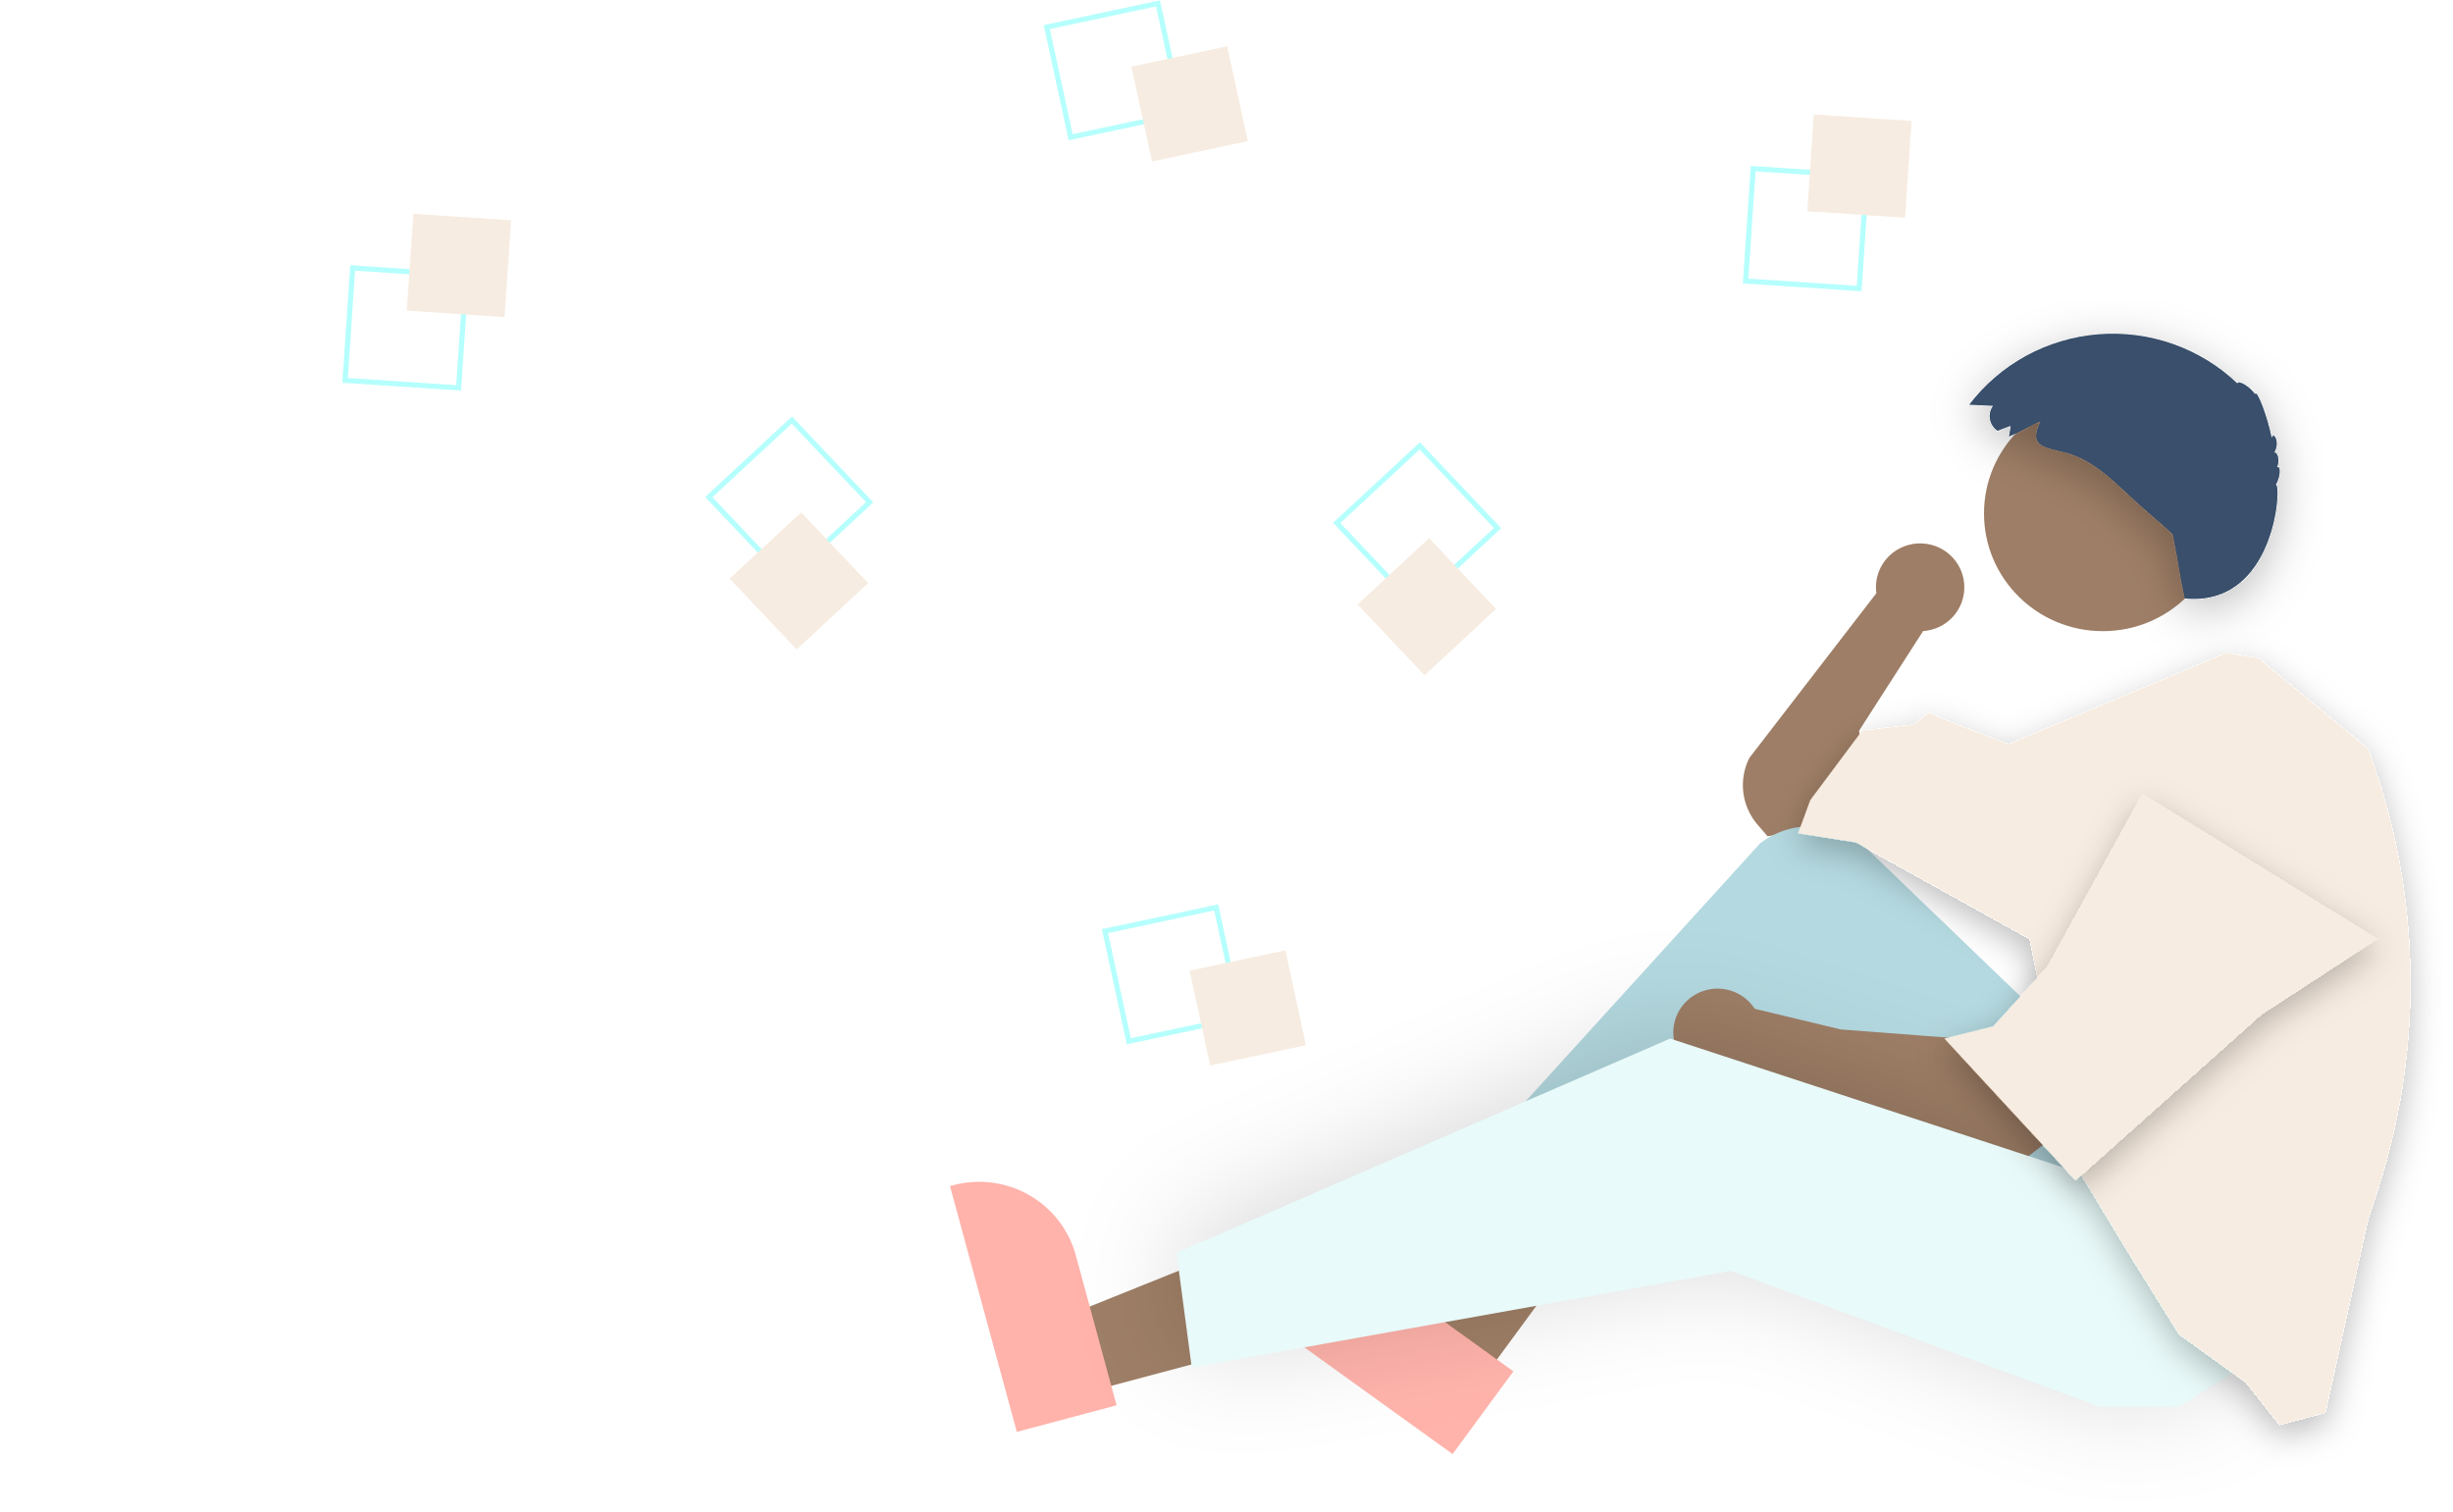
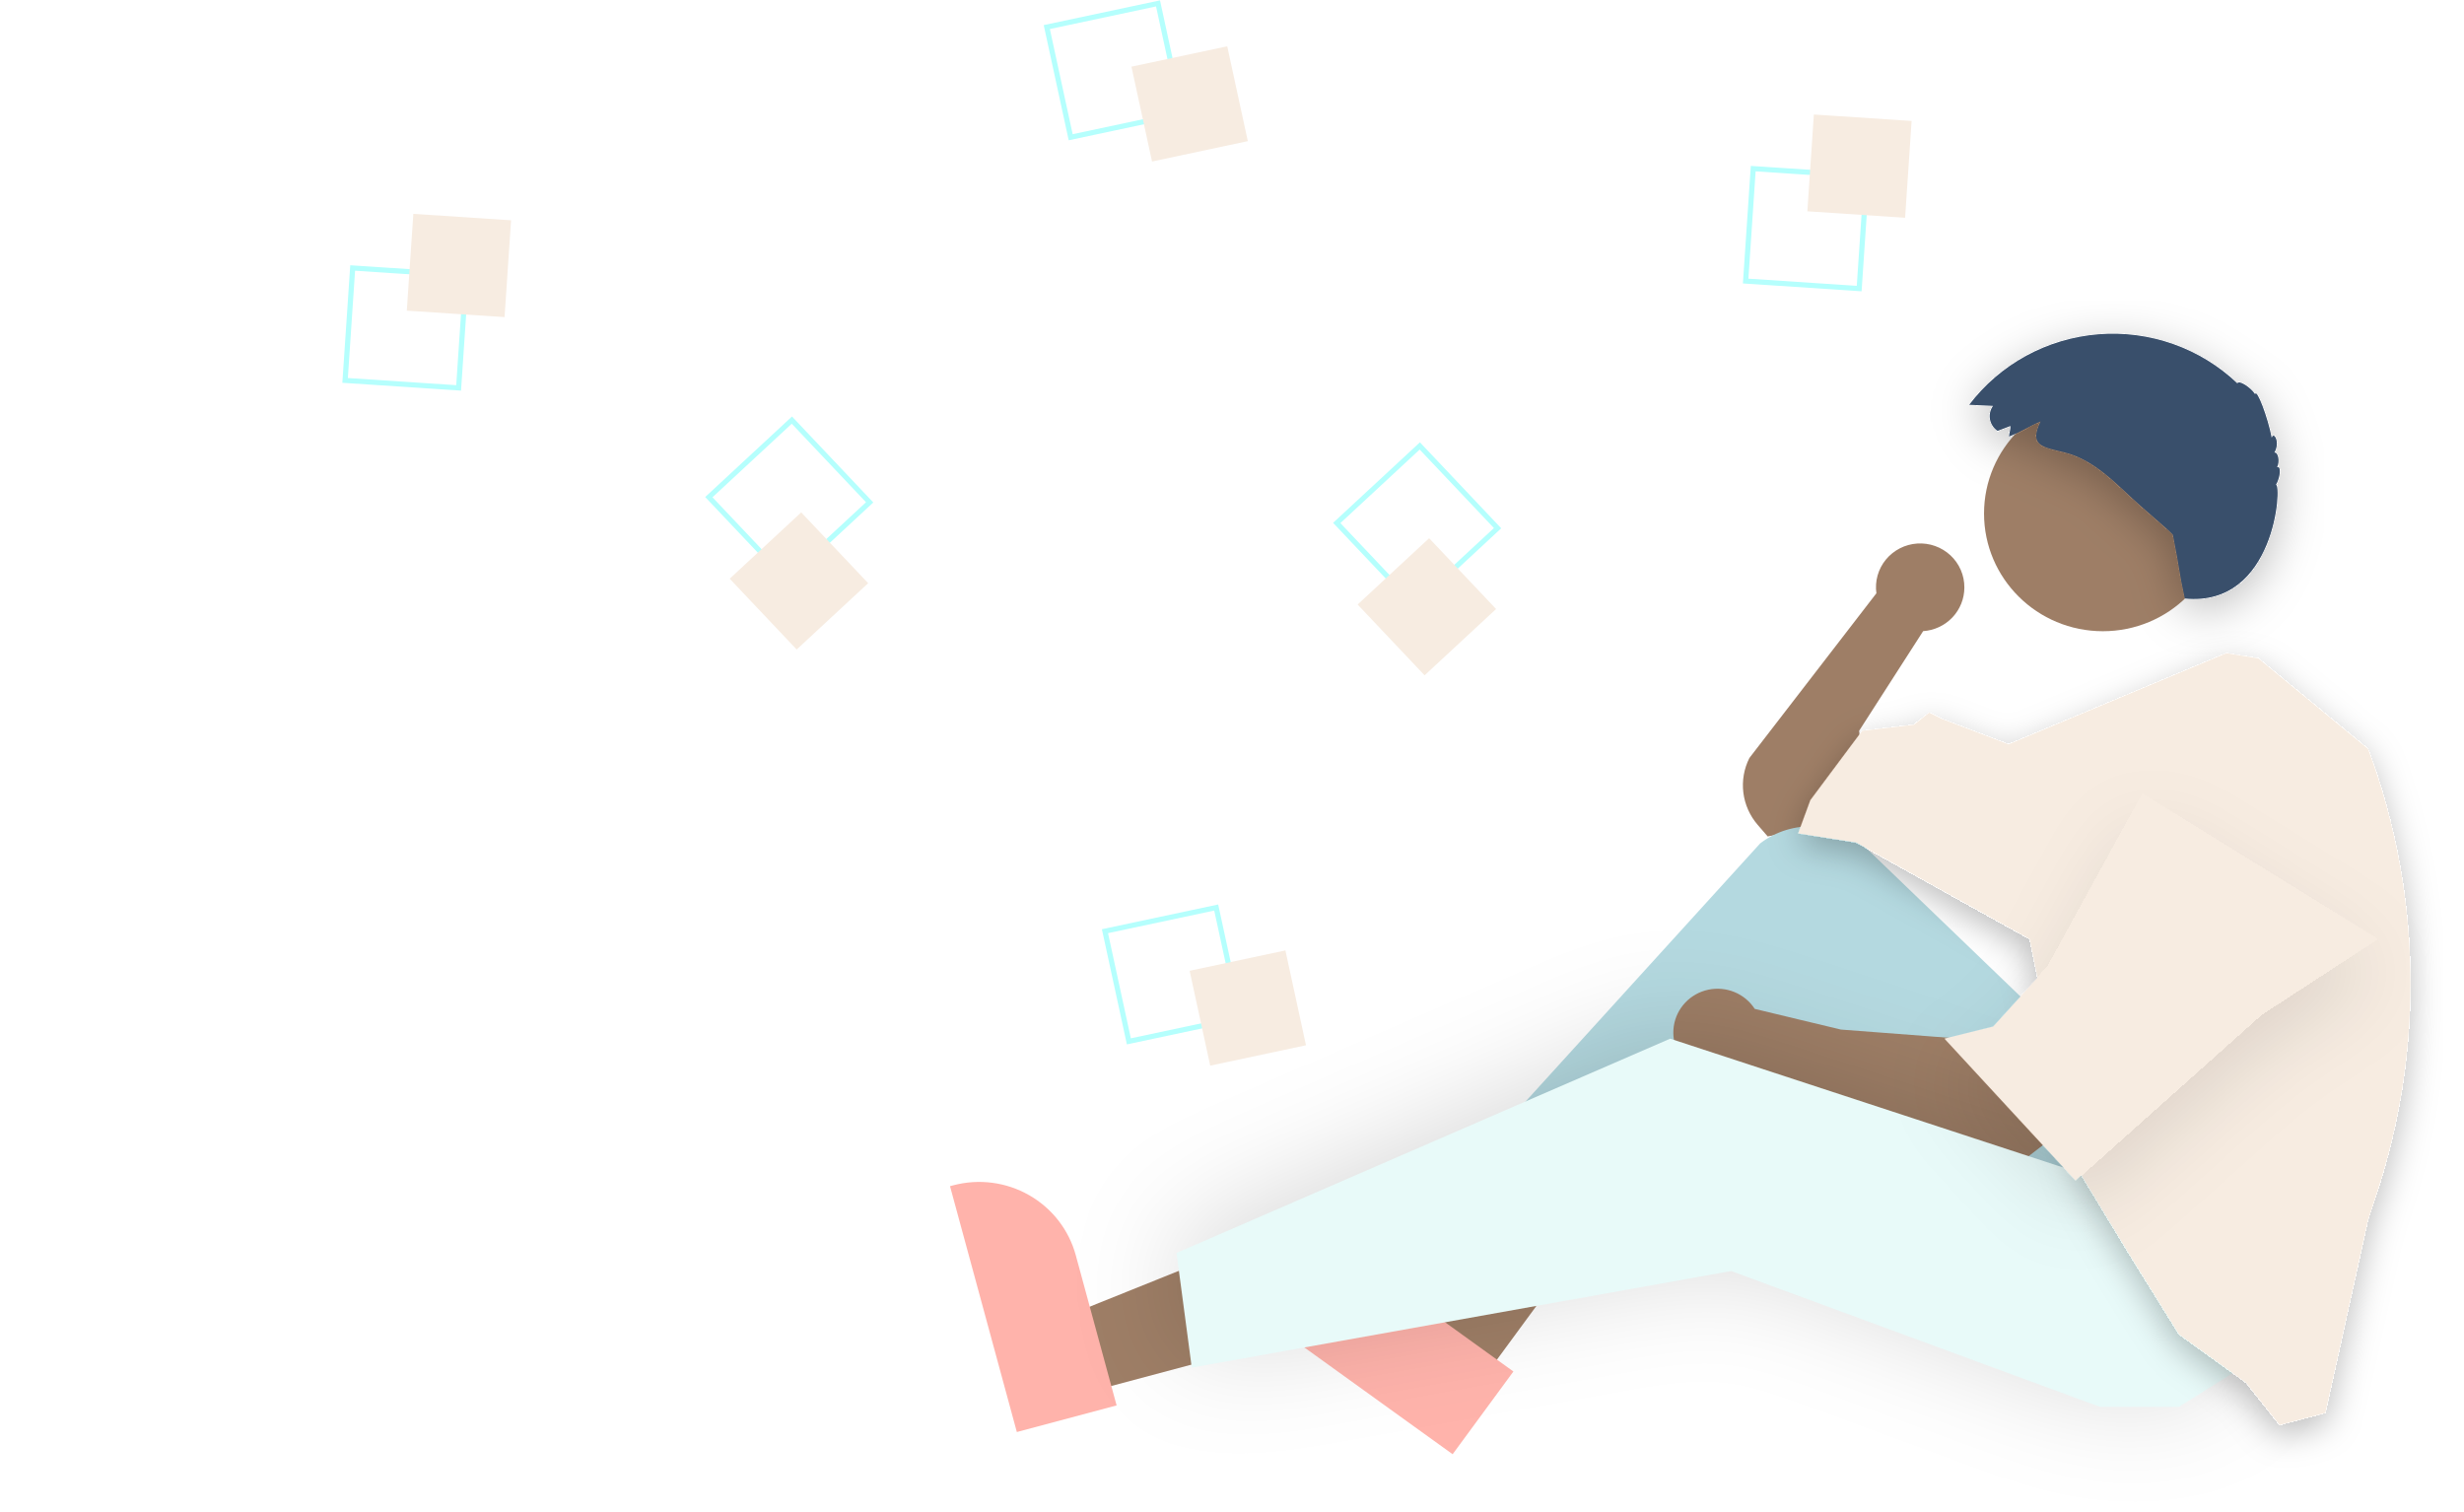
- <svg xmlns="http://www.w3.org/2000/svg" width="224" height="138" viewBox="0 0 224 138" fill="none">
+ <svg xmlns="http://www.w3.org/2000/svg" width="225" height="138" viewBox="0 0 225 138" fill="none">
  <g id="seated_man">
    <path id="arm_b" d="M179.376 53.645C179.38 53.096 179.27 52.552 179.051 52.046C178.833 51.541 178.512 51.086 178.109 50.709C177.705 50.332 177.227 50.042 176.705 49.856C176.183 49.67 175.628 49.593 175.074 49.629C174.521 49.666 173.98 49.814 173.488 50.066C172.995 50.319 172.56 50.669 172.209 51.095C171.859 51.521 171.602 52.014 171.452 52.544C171.303 53.073 171.266 53.627 171.343 54.171L159.747 69.209C159.252 70.189 159.06 71.291 159.195 72.379C159.33 73.466 159.787 74.49 160.507 75.322L161.416 76.373L165.59 75.546L170.32 71.413L169.764 66.729L175.607 57.636L175.6 57.629C176.623 57.565 177.582 57.117 178.284 56.377C178.985 55.637 179.376 54.66 179.376 53.645Z" fill="#9E7E66" />
    <path id="leg_b" d="M135.296 126.052L129.408 121.812L143.122 97.304L151.812 103.562L135.296 126.052Z" fill="#9E7E66" />
    <path id="shoe_b" d="M132.647 132.785L113.661 119.113L113.836 118.875C115.261 116.934 117.406 115.634 119.8 115.259C122.194 114.885 124.639 115.467 126.599 116.879L126.6 116.879L138.196 125.23L132.647 132.785Z" fill="#FFB3AB" />
    <path id="pant_b" d="M185.346 91.804L170.529 77.55C169.236 76.306 167.533 75.567 165.733 75.467C163.933 75.368 162.157 75.915 160.732 77.008L132.756 107.786L135.26 111.644L161.973 93.733L180.059 117.155L197.311 108.613L185.346 91.804Z" fill="#B4D9E0" />
    <path id="arm_f" d="M178.946 94.835L168.094 94.008L160.235 92.122C159.791 91.436 159.147 90.901 158.387 90.588C157.628 90.275 156.79 90.199 155.986 90.371C155.182 90.543 154.45 90.954 153.888 91.549C153.326 92.144 152.961 92.895 152.842 93.701C152.723 94.507 152.856 95.329 153.222 96.059C153.588 96.788 154.171 97.389 154.892 97.782C155.612 98.174 156.437 98.34 157.255 98.255C158.073 98.171 158.846 97.841 159.47 97.309L159.468 97.315L164.199 99.244L184.511 106.133L187.016 104.204L178.946 94.835Z" fill="#9E7E66" />
    <path id="leg_f" d="M99.185 127.165L97.292 120.203L123.507 109.66L126.301 119.935L99.185 127.165Z" fill="#9E7E66" />
    <path id="shoe_f" d="M92.853 130.757L86.75 108.309L87.037 108.233C89.377 107.609 91.871 107.931 93.971 109.129C96.071 110.326 97.605 112.3 98.235 114.617L101.963 128.328L92.853 130.757Z" fill="#FFB3AB" />
    <g id="pant_f" filter="url(#filter0_d_529_167)">
      <path d="M205.102 124.6L198.98 128.458H191.746L158.077 116.058L108.826 124.876L107.435 114.405L152.512 94.841L192.024 107.792L205.102 124.6Z" fill="#E8FAF9" />
    </g>
    <g id="shirt" filter="url(#filter1_d_529_167)">
      <path d="M220.103 89.795C220.103 96.281 219.071 102.726 217.045 108.894L216.232 111.368L212.337 129.003L208.163 130.105L205.102 126.248L198.981 121.839L194.529 114.675L190.711 108.376L189.52 106.408L185.346 85.742L169.486 76.924L164.199 76.098L165.312 73.067L170.042 66.729L174.772 66.178L176.164 65.076L177.277 65.627L183.412 67.967L203.305 59.645L206.215 60.116L216.232 68.382C218.793 75.237 220.104 82.487 220.103 89.795Z" fill="#F7ECE1" />
    </g>
    <g id="shoulder_f" filter="url(#filter2_d_529_167)">
      <path d="M195.642 72.516L187.016 88.222L182.007 93.733L177.555 94.835L189.52 107.786L206.493 92.631L217.067 85.742L195.642 72.516Z" fill="#F7ECE1" />
    </g>
    <path id="face" d="M192.024 57.636C198.018 57.636 202.876 52.825 202.876 46.889C202.876 40.954 198.018 36.143 192.024 36.143C186.031 36.143 181.172 40.954 181.172 46.889C181.172 52.825 186.031 57.636 192.024 57.636Z" fill="#9E7E66" />
    <g id="hair" filter="url(#filter3_d_529_167)">
      <path d="M183.584 38.899L182.408 39.347C182.229 39.227 182.076 39.074 181.958 38.896C181.839 38.718 181.757 38.518 181.716 38.308C181.676 38.099 181.677 37.883 181.72 37.674C181.764 37.465 181.848 37.266 181.969 37.09C181.975 37.08 181.982 37.071 181.988 37.062L179.815 36.961C181.21 35.122 182.984 33.596 185.018 32.486C187.053 31.376 189.302 30.707 191.618 30.522C193.933 30.337 196.262 30.641 198.45 31.414C200.638 32.187 202.635 33.412 204.309 35.006C204.408 34.669 205.487 35.325 205.927 35.991C206.075 35.442 207.086 38.096 207.444 39.972C207.609 39.347 208.246 40.356 207.688 41.323C208.041 41.272 208.201 42.167 207.928 42.666C208.314 42.486 208.249 43.555 207.83 44.27C208.381 44.221 207.783 55.473 199.504 54.653C198.928 52.031 199.09 52.194 198.411 48.822C198.096 48.489 197.75 48.187 197.404 47.885L195.536 46.252C193.364 44.354 191.388 42.01 188.495 41.301C186.506 40.813 185.249 40.703 186.333 38.484C185.354 38.889 184.439 39.49 183.452 39.866C183.465 39.556 183.603 39.209 183.584 38.899Z" fill="#394F6B" />
    </g>
    <path id="square_outline_5" d="M111.239 82.587L113.521 93.104L102.901 95.363L100.619 84.847L111.239 82.587ZM112.96 92.745L110.876 83.143L101.18 85.206L103.263 94.808L112.96 92.745Z" fill="#B5FFFD" />
    <path id="square_5" d="M117.377 86.782L108.631 88.643L110.511 97.304L119.256 95.443L117.377 86.782Z" fill="#F7ECE1" />
    <path id="square_outline_4" d="M137.084 48.238L129.157 55.591L121.731 47.741L129.659 40.388L137.084 48.238ZM129.178 54.93L136.417 48.217L129.637 41.049L122.399 47.763L129.178 54.93Z" fill="#B5FFFD" />
    <path id="square_4" d="M130.5 49.144L123.971 55.199L130.086 61.664L136.615 55.609L130.5 49.144Z" fill="#F7ECE1" />
    <path id="square_outline_3" d="M159.875 15.149L170.713 15.864L169.991 26.597L159.153 25.882L159.875 15.149ZM170.21 16.3L160.315 15.647L159.656 25.446L169.551 26.099L170.21 16.3Z" fill="#B5FFFD" />
    <path id="square_3" d="M165.633 10.456L165.039 19.294L173.964 19.883L174.559 11.044L165.633 10.456Z" fill="#F7ECE1" />
    <path id="square_outline_2" d="M105.926 0.033L108.208 10.549L97.588 12.809L95.307 2.292L105.926 0.033ZM107.647 10.19L105.564 0.588L95.868 2.651L97.951 12.253L107.647 10.19Z" fill="#B5FFFD" />
    <path id="square_2" d="M112.065 4.227L103.319 6.088L105.198 14.749L113.944 12.888L112.065 4.227Z" fill="#F7ECE1" />
    <path id="square_oultine_1" d="M79.746 45.88L71.819 53.233L64.394 45.383L72.321 38.03L79.746 45.88ZM71.841 52.572L79.079 45.859L72.299 38.691L65.061 45.405L71.841 52.572Z" fill="#B5FFFD" />
    <path id="square_1" d="M73.162 46.786L66.633 52.842L72.748 59.307L79.277 53.251L73.162 46.786Z" fill="#F7ECE1" />
    <path id="square_outline_0" d="M31.984 24.221L42.822 24.936L42.1 35.668L31.262 34.953L31.984 24.221ZM42.319 25.371L32.424 24.718L31.765 34.518L41.66 35.17L42.319 25.371Z" fill="#B5FFFD" />
    <path id="square_0" d="M37.743 19.528L37.148 28.366L46.074 28.955L46.668 20.116L37.743 19.528Z" fill="#F7ECE1" />
  </g>
  <defs>
    <filter id="filter0_d_529_167" x="97.435" y="83.841" width="117.667" height="53.617" filterUnits="userSpaceOnUse" color-interpolation-filters="sRGB">
      <feFlood flood-opacity="0" result="BackgroundImageFix" />
      <feColorMatrix in="SourceAlpha" type="matrix" values="0 0 0 0 0 0 0 0 0 0 0 0 0 0 0 0 0 0 127 0" result="hardAlpha" />
      <feOffset dy="-1" />
      <feGaussianBlur stdDeviation="5" />
      <feColorMatrix type="matrix" values="0 0 0 0 0 0 0 0 0 0 0 0 0 0 0 0 0 0 0.15 0" />
      <feBlend mode="normal" in2="BackgroundImageFix" result="effect1_dropShadow_529_167" />
      <feBlend mode="normal" in="SourceGraphic" in2="effect1_dropShadow_529_167" result="shape" />
    </filter>
    <filter id="filter1_d_529_167" x="161.199" y="57.645" width="61.904" height="76.461" filterUnits="userSpaceOnUse" color-interpolation-filters="sRGB">
      <feFlood flood-opacity="0" result="BackgroundImageFix" />
      <feColorMatrix in="SourceAlpha" type="matrix" values="0 0 0 0 0 0 0 0 0 0 0 0 0 0 0 0 0 0 127 0" result="hardAlpha" />
      <feOffset dy="1" />
      <feGaussianBlur stdDeviation="1.5" />
      <feComposite in2="hardAlpha" operator="out" />
      <feColorMatrix type="matrix" values="0 0 0 0 0 0 0 0 0 0 0 0 0 0 0 0 0 0 0.25 0" />
      <feBlend mode="normal" in2="BackgroundImageFix" result="effect1_dropShadow_529_167" />
      <feBlend mode="normal" in="SourceGraphic" in2="effect1_dropShadow_529_167" result="shape" />
    </filter>
-     <filter id="filter2_d_529_167" x="174.555" y="70.516" width="45.512" height="41.27" filterUnits="userSpaceOnUse" color-interpolation-filters="sRGB">
+     <filter id="filter2_d_529_167" x="170.555" y="68.516" width="53.512" height="49.27" filterUnits="userSpaceOnUse" color-interpolation-filters="sRGB">
      <feFlood flood-opacity="0" result="BackgroundImageFix" />
      <feColorMatrix in="SourceAlpha" type="matrix" values="0 0 0 0 0 0 0 0 0 0 0 0 0 0 0 0 0 0 127 0" result="hardAlpha" />
-       <feOffset dy="1" />
-       <feGaussianBlur stdDeviation="1.5" />
+       <feOffset dy="3" />
+       <feGaussianBlur stdDeviation="3.5" />
      <feComposite in2="hardAlpha" operator="out" />
-       <feColorMatrix type="matrix" values="0 0 0 0 0 0 0 0 0 0 0 0 0 0 0 0 0 0 0.25 0" />
+       <feColorMatrix type="matrix" values="0 0 0 0 0 0 0 0 0 0 0 0 0 0 0 0 0 0 0.1 0" />
      <feBlend mode="normal" in2="BackgroundImageFix" result="effect1_dropShadow_529_167" />
      <feBlend mode="normal" in="SourceGraphic" in2="effect1_dropShadow_529_167" result="shape" />
    </filter>
    <filter id="filter3_d_529_167" x="175.815" y="27.469" width="36.368" height="32.227" filterUnits="userSpaceOnUse" color-interpolation-filters="sRGB">
      <feFlood flood-opacity="0" result="BackgroundImageFix" />
      <feColorMatrix in="SourceAlpha" type="matrix" values="0 0 0 0 0 0 0 0 0 0 0 0 0 0 0 0 0 0 127 0" result="hardAlpha" />
      <feOffset dy="1" />
      <feGaussianBlur stdDeviation="2" />
      <feComposite in2="hardAlpha" operator="out" />
      <feColorMatrix type="matrix" values="0 0 0 0 0 0 0 0 0 0 0 0 0 0 0 0 0 0 0.25 0" />
      <feBlend mode="normal" in2="BackgroundImageFix" result="effect1_dropShadow_529_167" />
      <feBlend mode="normal" in="SourceGraphic" in2="effect1_dropShadow_529_167" result="shape" />
    </filter>
  </defs>
</svg>
